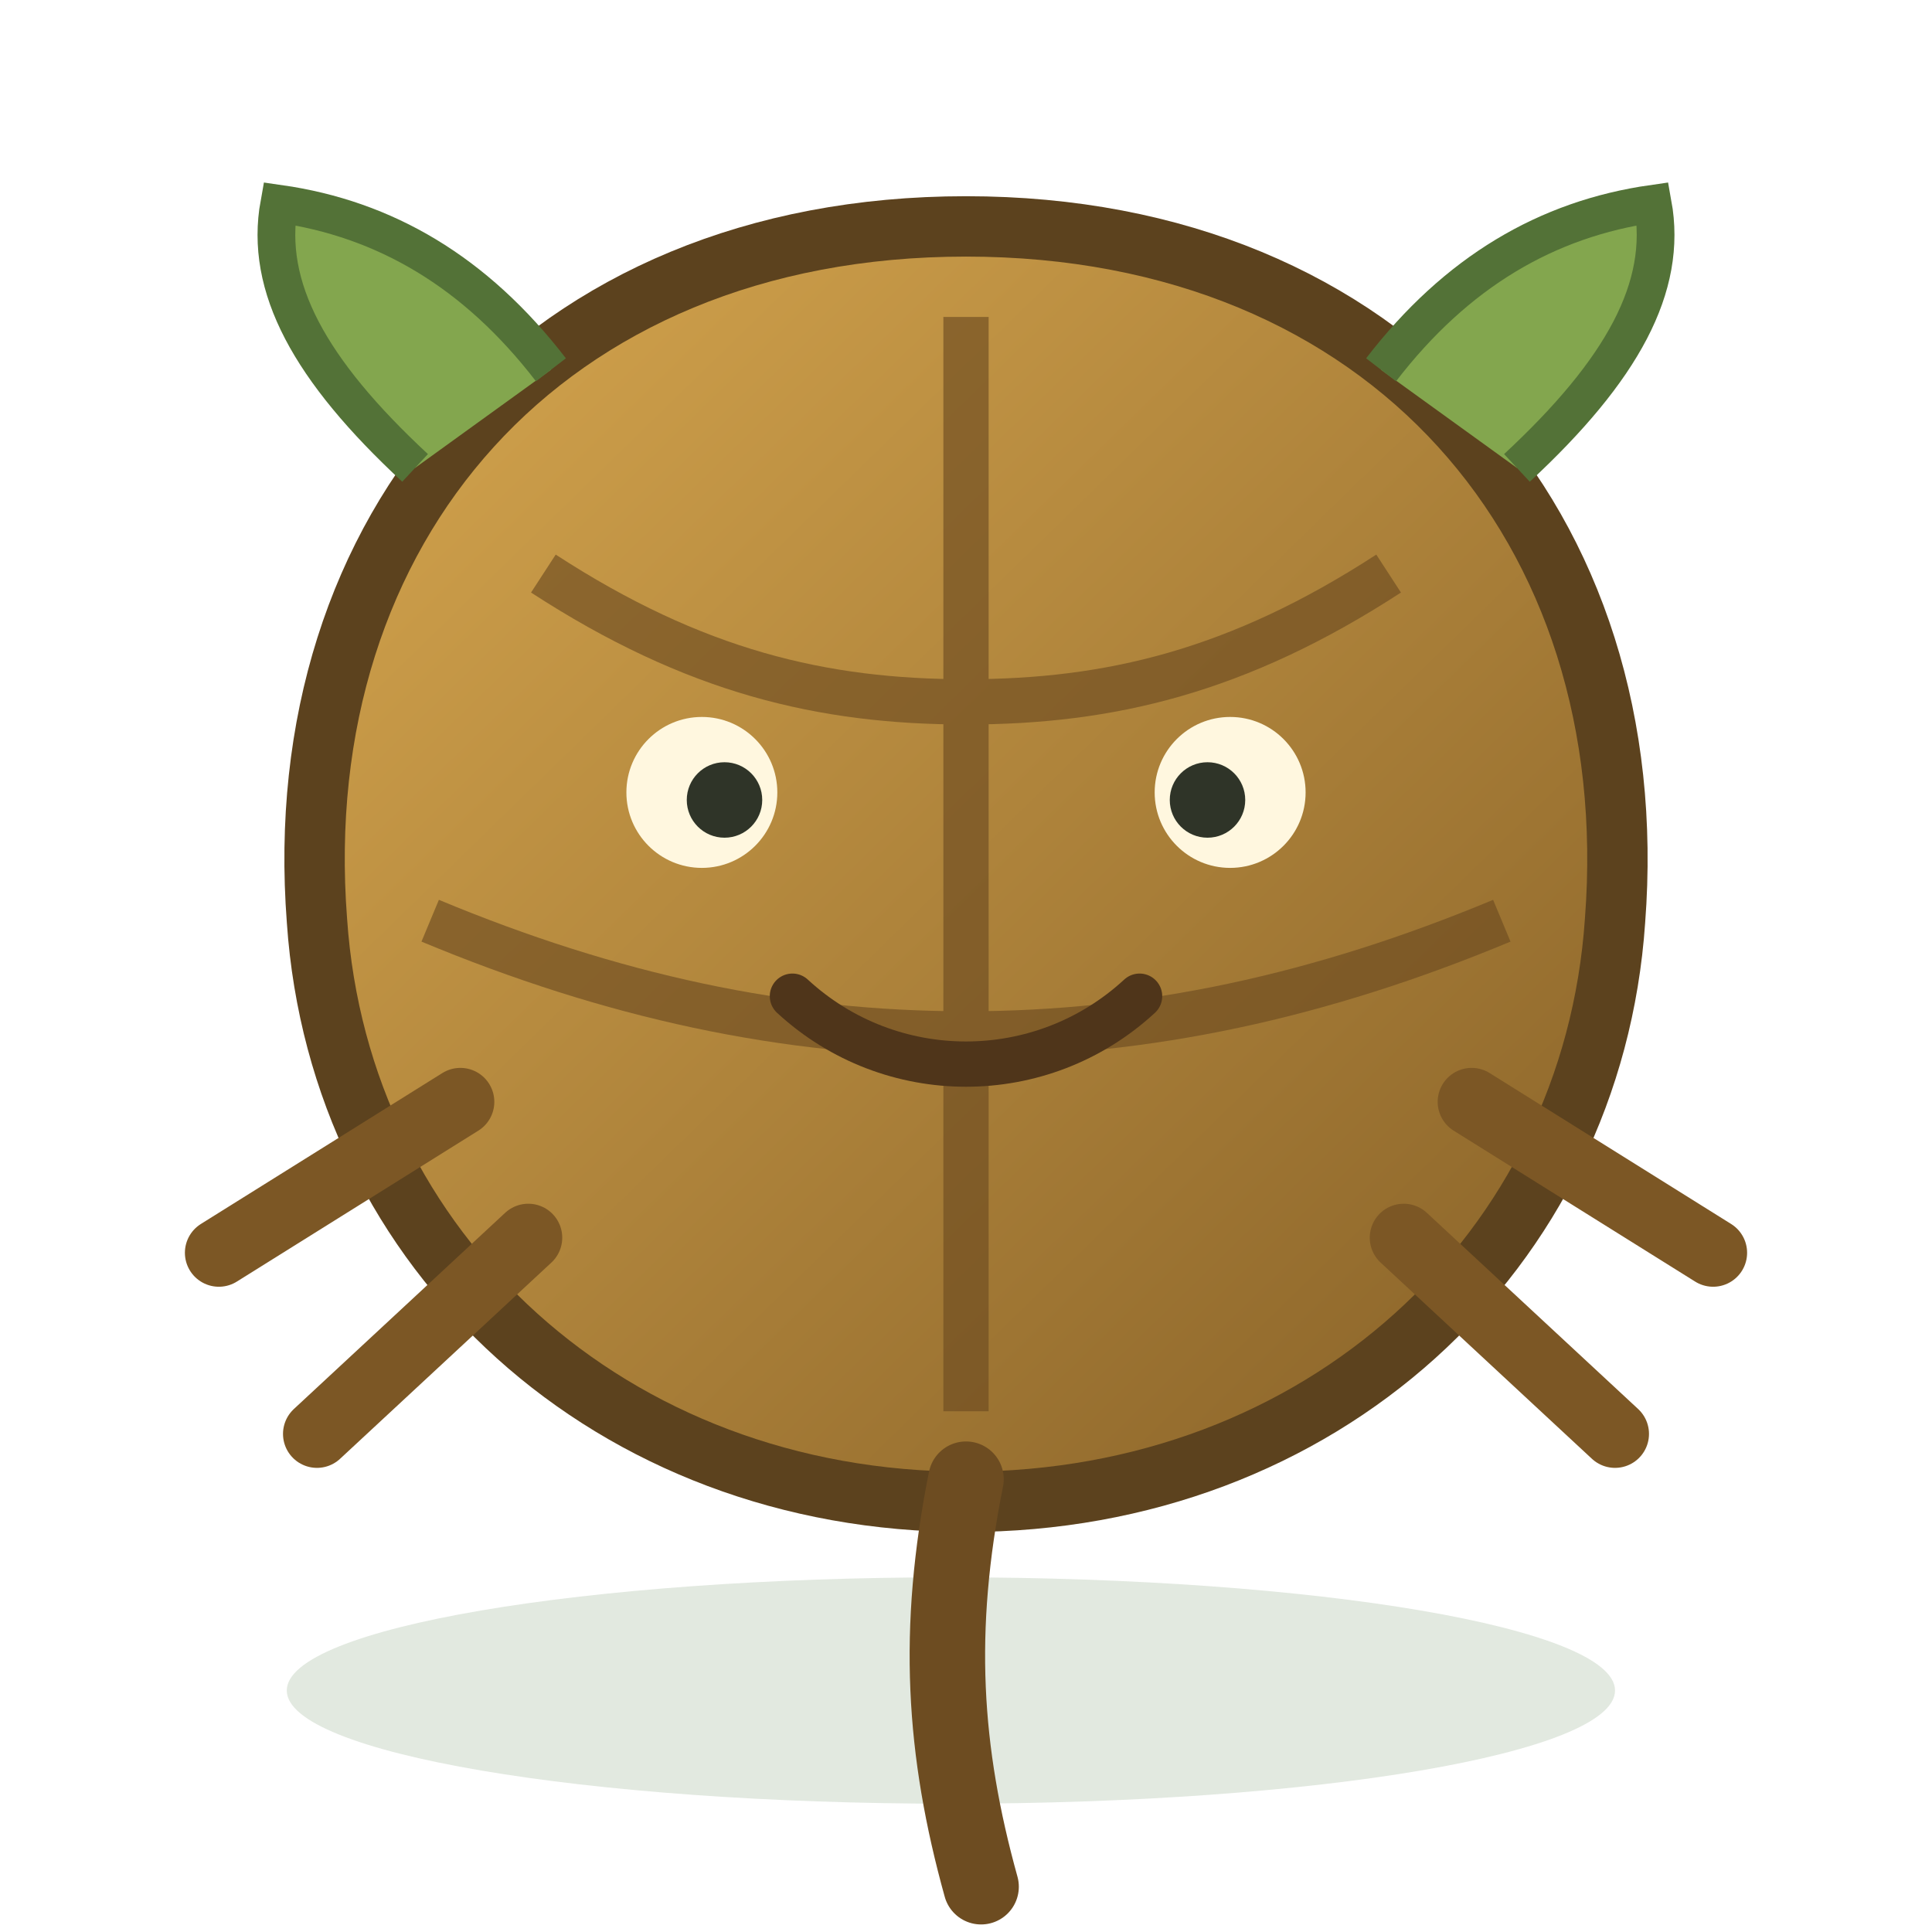
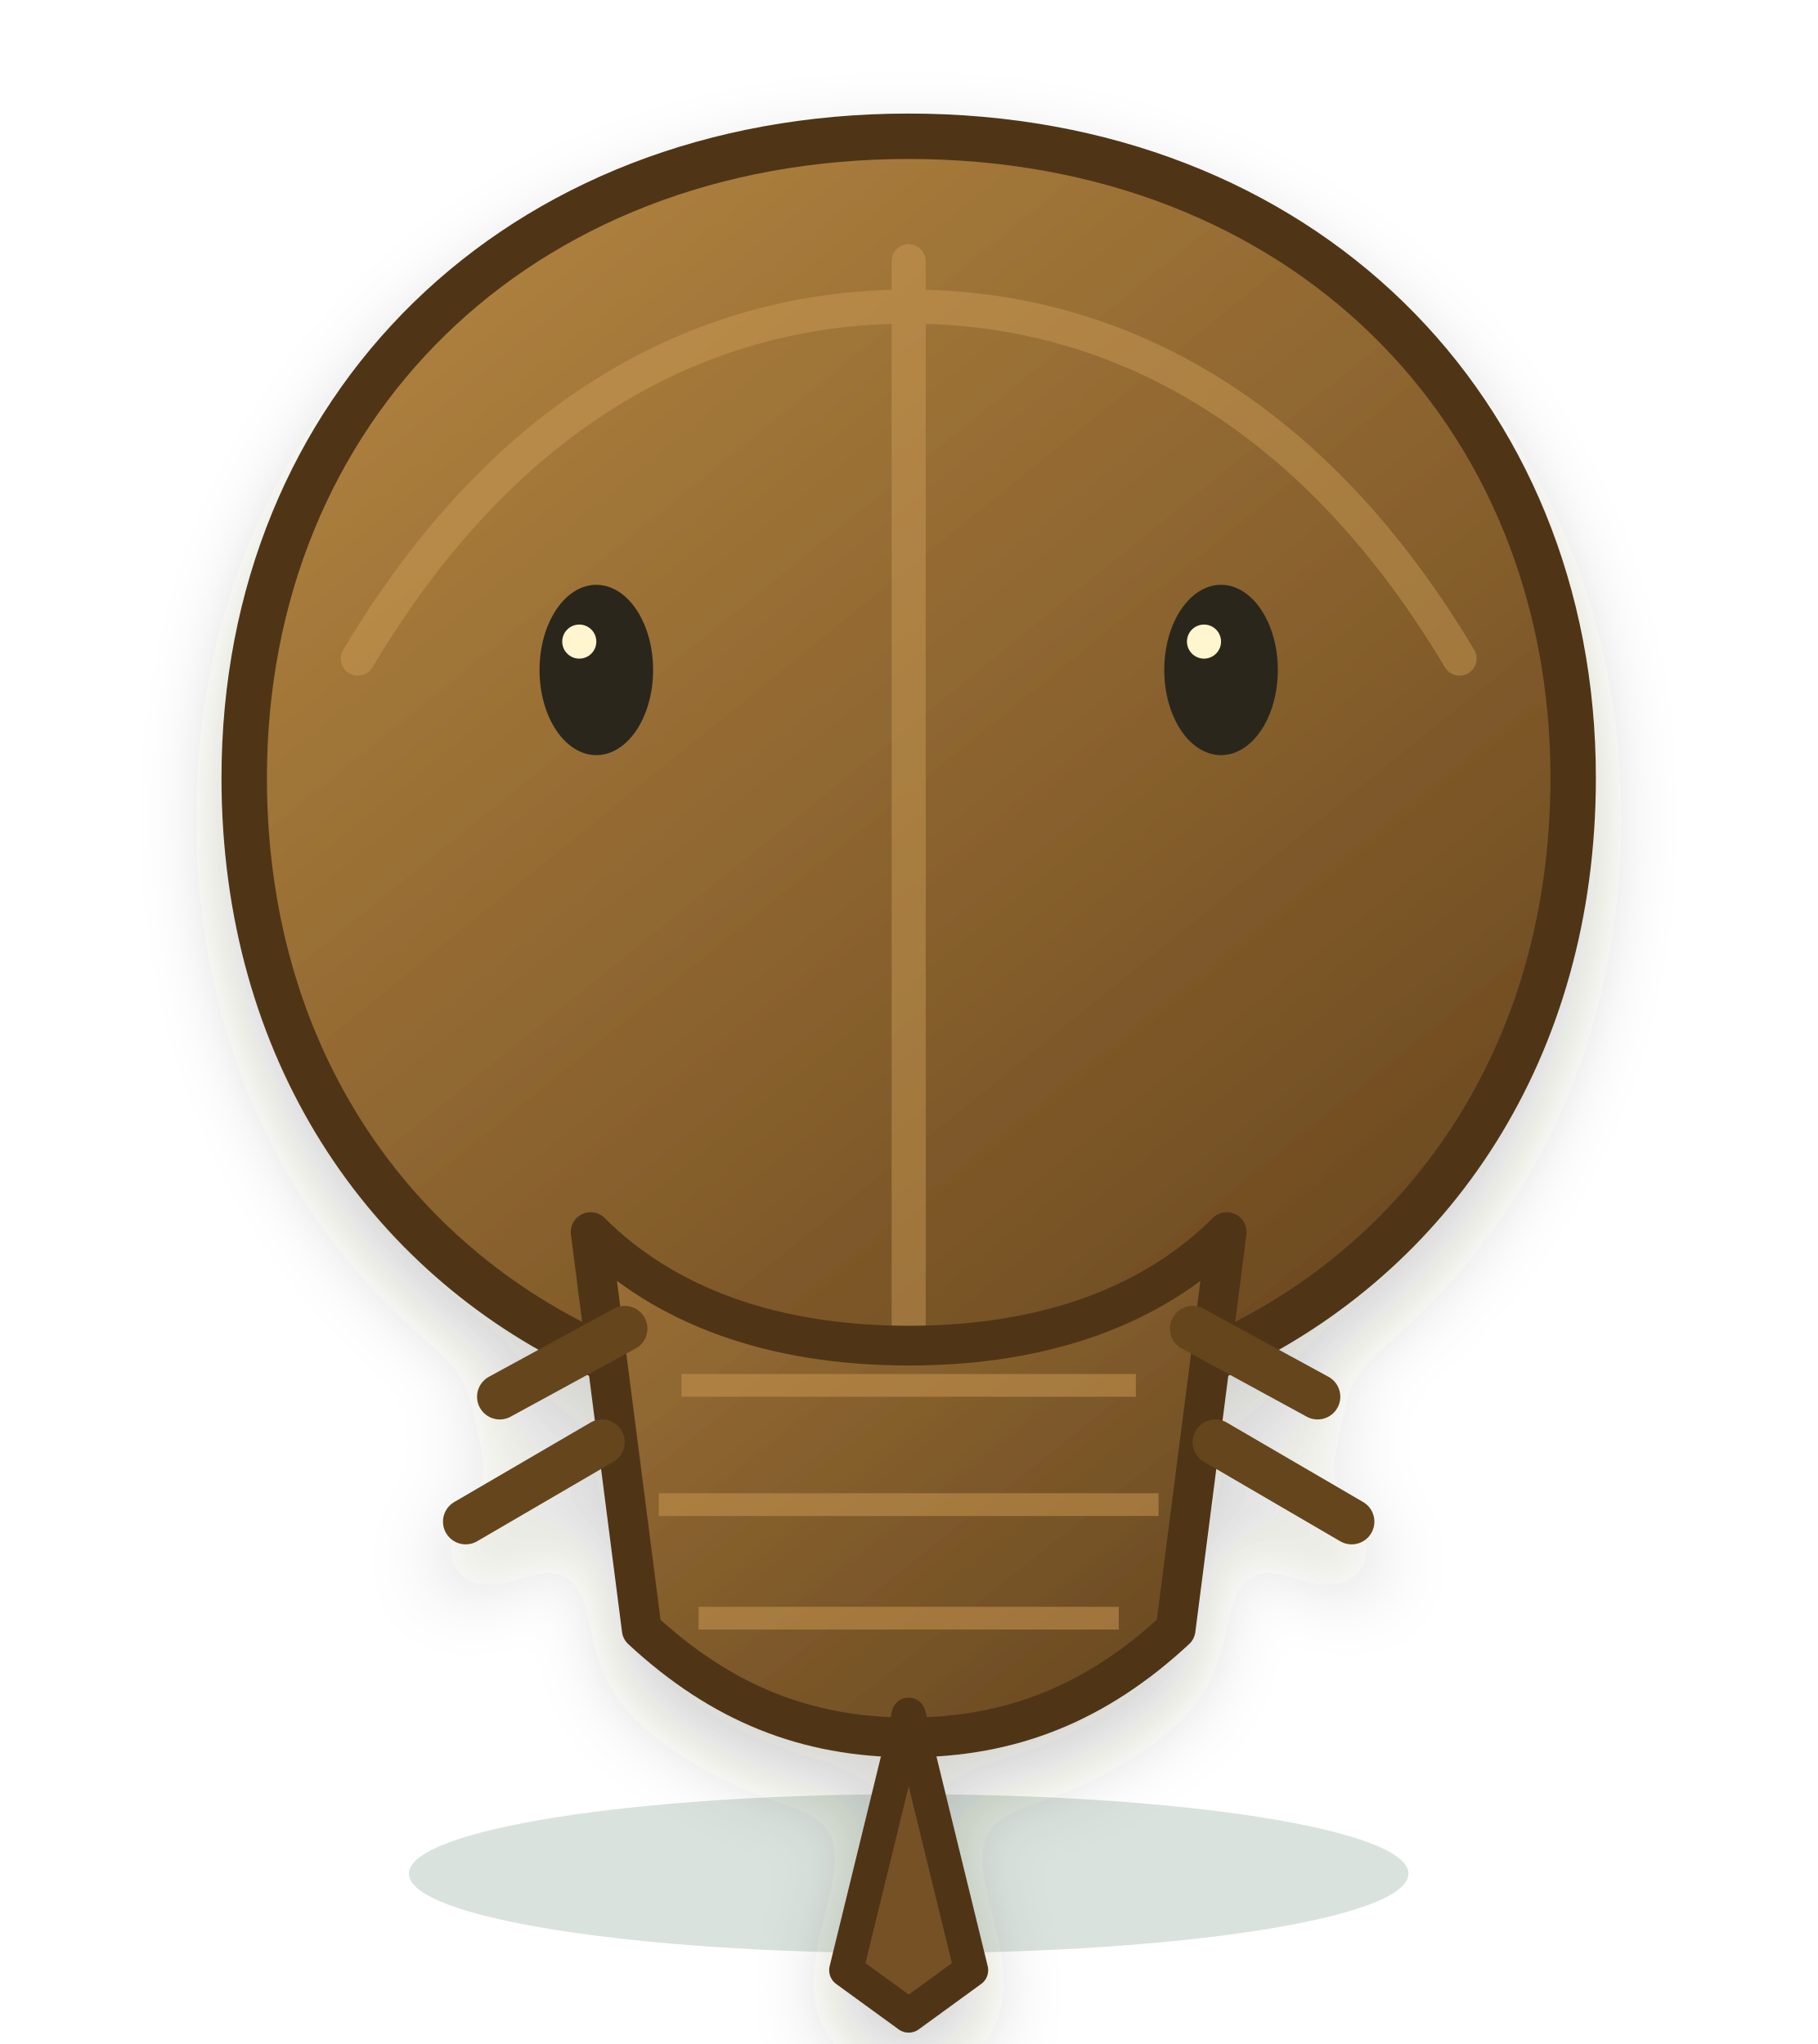
- <svg xmlns="http://www.w3.org/2000/svg" viewBox="0 0 256 256" role="img" aria-labelledby="t d">
+ <svg xmlns="http://www.w3.org/2000/svg" viewBox="0 0 320 360" role="img" aria-labelledby="title desc">
  <defs>
-     <linearGradient id="shell" x1="0" y1="0" x2="1" y2="1">
-       <stop stop-color="#d7a74f" />
-       <stop offset="1" stop-color="#866027" />
+     <linearGradient id="carapace" x1="0" y1="0" x2="0.85" y2="1">
+       <stop offset="0" stop-color="#b98a43" />
+       <stop offset="0.55" stop-color="#8c642f" />
+       <stop offset="1" stop-color="#68461f" />
    </linearGradient>
+     <linearGradient id="abdomen" x1="0" y1="0" x2="1" y2="1">
+       <stop offset="0" stop-color="#9c7136" />
+       <stop offset="1" stop-color="#64451f" />
+     </linearGradient>
+     <filter id="shadow" x="-20%" y="-20%" width="140%" height="150%">
+       <feDropShadow dx="0" dy="7" stdDeviation="7" flood-color="#2e3b28" flood-opacity=".22" />
+     </filter>
  </defs>
-   <ellipse cx="126" cy="224" rx="88" ry="15" fill="#6d8f63" opacity=".2" />
-   <path d="M128 30C72 30 38 70 42 122c3 44 39 77 86 77s83-33 86-77c4-52-30-92-86-92Z" fill="url(#shell)" stroke="#5c421e" stroke-width="8" />
-   <path d="M128 42v145M72 76c20 13 37 17 56 17s36-4 56-17M57 122c24 10 47 15 71 15s47-5 71-15" fill="none" stroke="#6d4c21" stroke-width="6" opacity=".65" />
-   <circle cx="93" cy="105" r="10" fill="#fff7df" />
-   <circle cx="163" cy="105" r="10" fill="#fff7df" />
-   <circle cx="96" cy="106" r="5" fill="#2f3428" />
-   <circle cx="160" cy="106" r="5" fill="#2f3428" />
-   <path d="M105 132c13 12 33 12 46 0" fill="none" stroke="#4f351a" stroke-width="6" stroke-linecap="round" />
-   <path d="M128 196c-4 20-3 36 2 54" fill="none" stroke="#6d4c21" stroke-width="10" stroke-linecap="round" />
-   <path d="M61 146 29 166M70 164 42 190M195 146l32 20M186 164l28 26" fill="none" stroke="#7c5725" stroke-width="9" stroke-linecap="round" />
-   <path d="M55 62c-14-13-20-24-18-35 14 2 26 9 36 22M201 62c14-13 20-24 18-35-14 2-26 9-36 22" fill="#83a64e" stroke="#537237" stroke-width="5" />
+   <ellipse cx="160" cy="330" rx="88" ry="14" fill="#315c43" opacity=".18" />
+   <g filter="url(#shadow)">
+     <path d="M160 24C91 24 43 72 43 137c0 48 25 84 61 101 16 8 35 12 56 12s40-4 56-12c36-17 61-53 61-101C277 72 229 24 160 24Z" fill="url(#carapace)" stroke="#4f3519" stroke-width="8" stroke-linejoin="round" />
+     <path d="M63 116c25-42 59-62 97-62s72 20 97 62M160 46v190" fill="none" stroke="#d1a25b" stroke-width="6" stroke-linecap="round" opacity=".42" />
+     <ellipse cx="105" cy="118" rx="10" ry="15" fill="#2b281e" />
+     <ellipse cx="215" cy="118" rx="10" ry="15" fill="#2b281e" />
+     <circle cx="102" cy="113" r="3" fill="#fff5cf" />
+     <circle cx="212" cy="113" r="3" fill="#fff5cf" />
+     <path d="M104 217c13 13 32 20 56 20s43-7 56-20l-9 70c-14 13-29 19-47 19s-33-6-47-19Z" fill="url(#abdomen)" stroke="#4f3519" stroke-width="7" stroke-linejoin="round" />
+     <path d="M120 244h80M116 265h88M123 285h74" fill="none" stroke="#c89650" stroke-width="4" opacity=".55" />
+     <path d="M110 234 88 246M106 254 82 268M210 234l22 12M214 254l24 14" fill="none" stroke="#65451f" stroke-width="8" stroke-linecap="round" />
+     <path d="M160 302 149 347l11 8 11-8Z" fill="#765126" stroke="#4f3519" stroke-width="6" stroke-linejoin="round" />
+   </g>
</svg>
